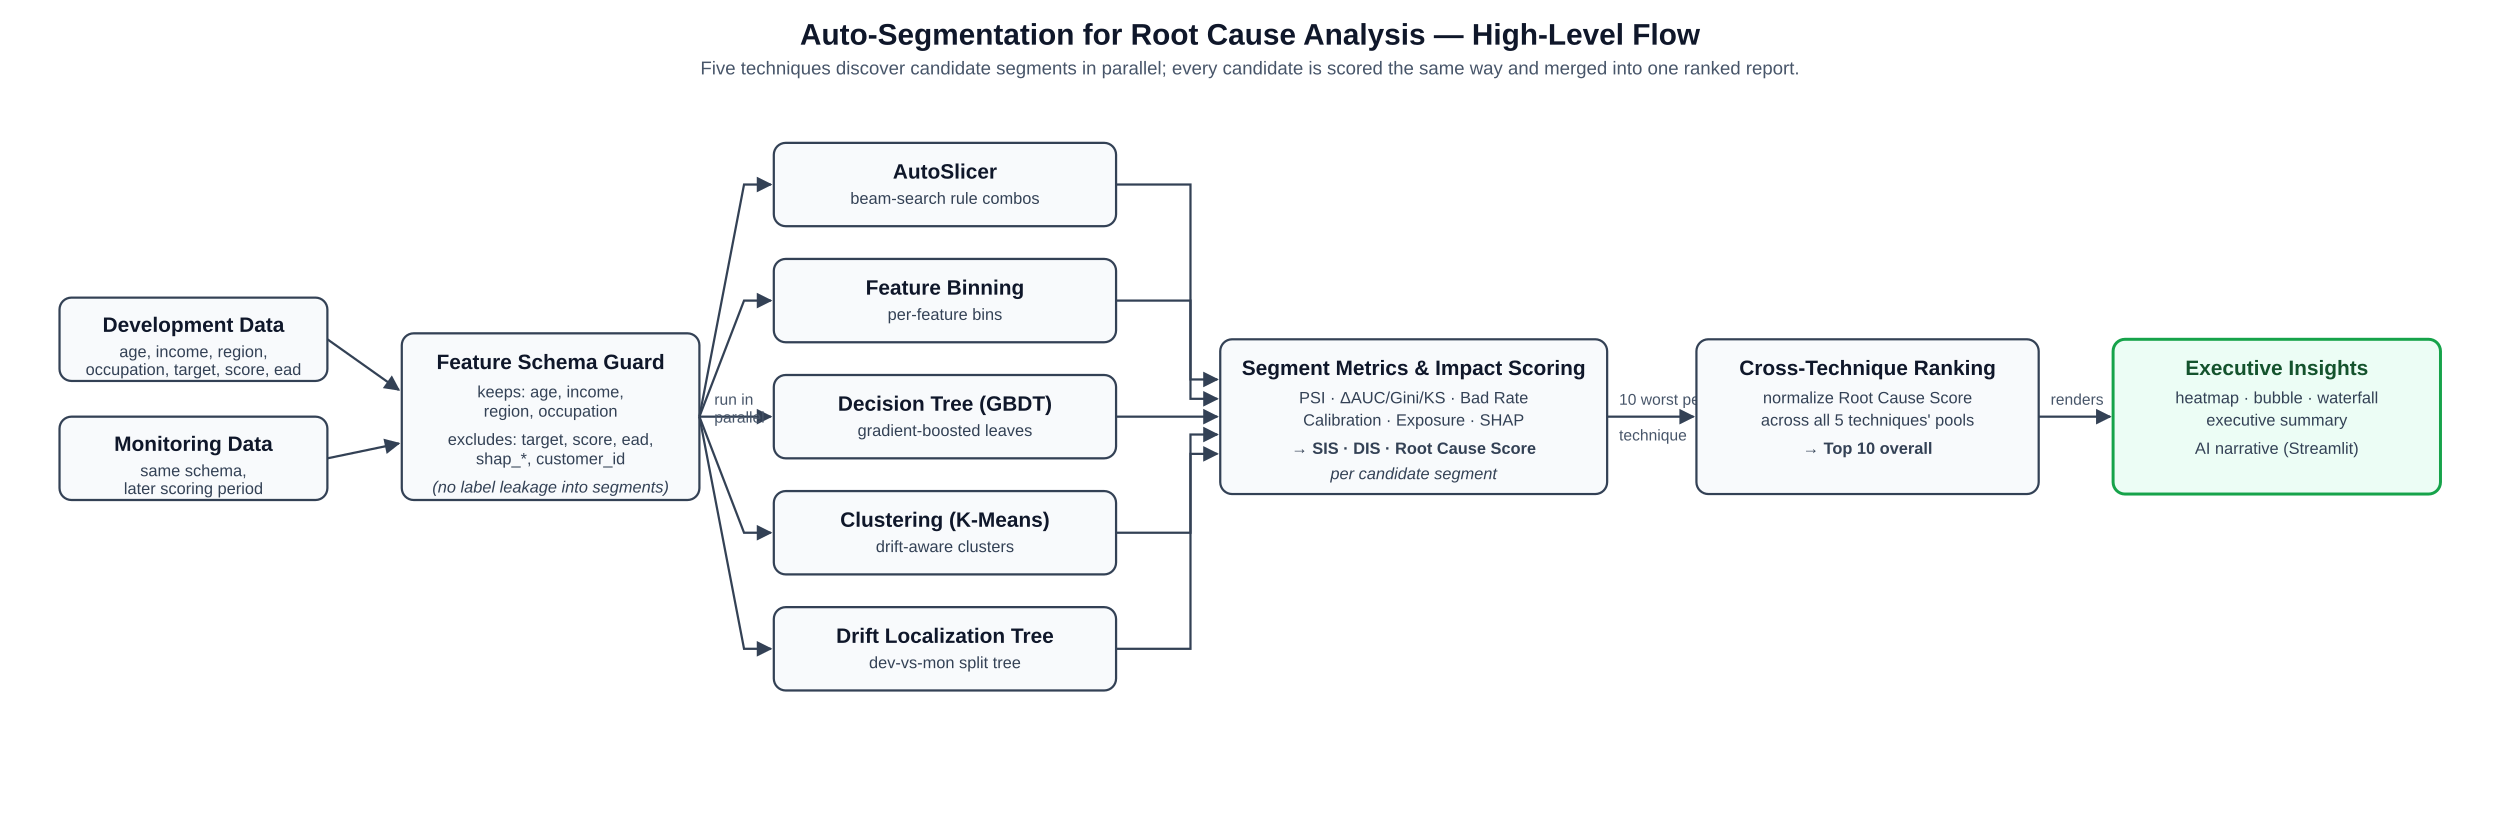
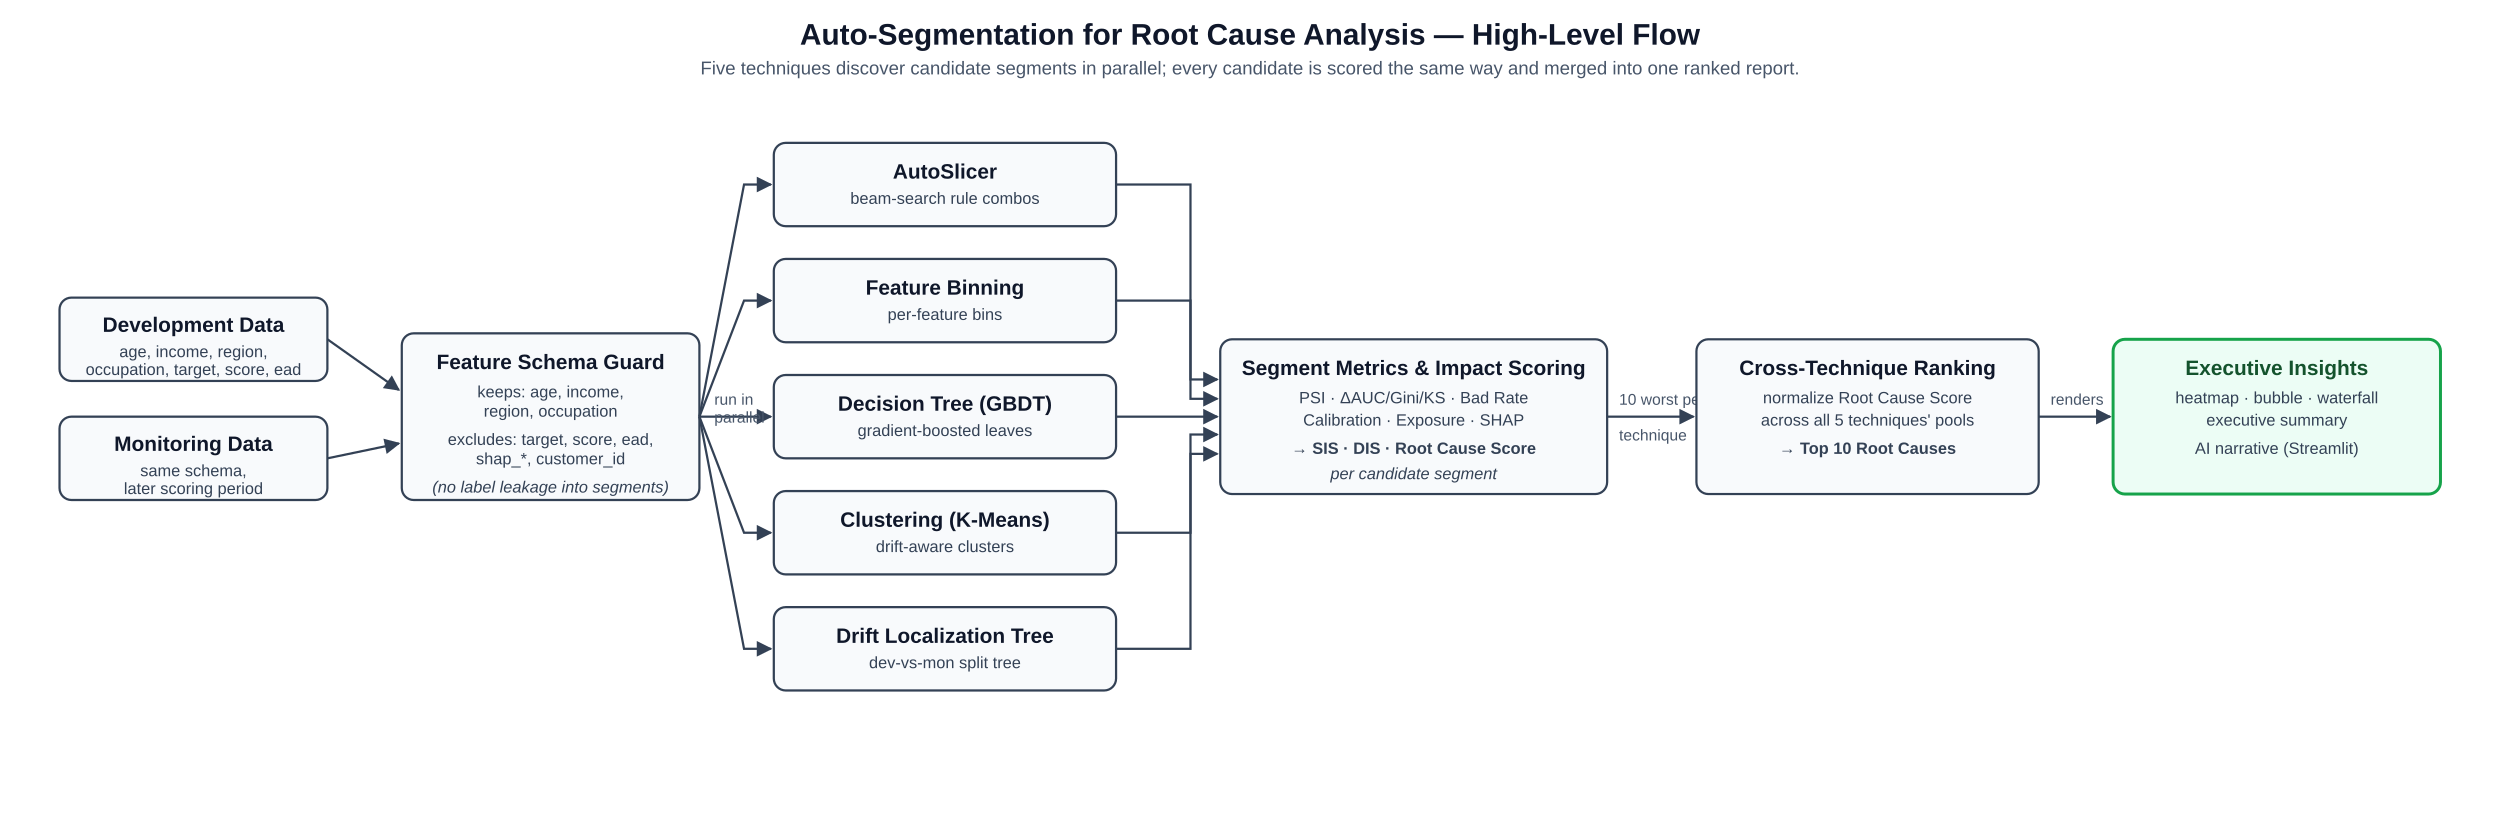
<svg xmlns="http://www.w3.org/2000/svg" viewBox="0 0 1680 560" role="img" aria-label="Development and monitoring data are evaluated by five segmentation techniques in parallel; each candidate segment is scored for drift, performance and business impact, then merged into one cross-technique ranked report.">
  <defs>
    <marker id="arrow" viewBox="0 0 10 10" refX="9" refY="5" markerWidth="7" markerHeight="7" orient="auto-start-reverse">
      <path d="M0,0 L10,5 L0,10 z" fill="#334155" />
    </marker>
  </defs>
  <style>
    .box { fill:#f8fafc; stroke:#334155; stroke-width:1.5; rx:8; }
    .accent { fill:#ecfdf5; stroke:#16a34a; stroke-width:2; rx:8; }
    .title { font-family:Arial,Helvetica,sans-serif; font-size:14px; font-weight:700; fill:#0f172a; }
    .titleAccent { font-family:Arial,Helvetica,sans-serif; font-size:14px; font-weight:700; fill:#14532d; }
    .sub { font-family:Arial,Helvetica,sans-serif; font-size:11px; fill:#334155; }
    .edge { stroke:#334155; stroke-width:1.5; fill:none; marker-end:url(#arrow); }
    .edgelabel { font-family:Arial,Helvetica,sans-serif; font-size:10.5px; fill:#475569; }
    .h1 { font-family:Arial,Helvetica,sans-serif; font-size:20px; font-weight:700; fill:#0f172a; }
    .h2 { font-family:Arial,Helvetica,sans-serif; font-size:12.5px; fill:#475569; }
  </style>
  <text x="840" y="30" text-anchor="middle" class="h1">Auto-Segmentation for Root Cause Analysis — High-Level Flow</text>
  <text x="840" y="50" text-anchor="middle" class="h2">Five techniques discover candidate segments in parallel; every candidate is scored the same way and merged into one ranked report.</text>
  <rect class="box" x="40" y="200" width="180" height="56" />
  <text x="130" y="223" text-anchor="middle" class="title">Development Data</text>
  <text x="130" y="240" text-anchor="middle" class="sub">age, income, region,</text>
  <text x="130" y="252" text-anchor="middle" class="sub">occupation, target, score, ead</text>
  <rect class="box" x="40" y="280" width="180" height="56" />
  <text x="130" y="303" text-anchor="middle" class="title">Monitoring Data</text>
  <text x="130" y="320" text-anchor="middle" class="sub">same schema,</text>
  <text x="130" y="332" text-anchor="middle" class="sub">later scoring period</text>
  <path class="edge" d="M220,228 L268,262" />
  <path class="edge" d="M220,308 L268,298" />
  <rect class="box" x="270" y="224" width="200" height="112" />
  <text x="370" y="248" text-anchor="middle" class="title">Feature Schema Guard</text>
  <text x="370" y="267" text-anchor="middle" class="sub">keeps: age, income,</text>
  <text x="370" y="280" text-anchor="middle" class="sub">region, occupation</text>
  <text x="370" y="299" text-anchor="middle" class="sub">excludes: target, score, ead,</text>
  <text x="370" y="312" text-anchor="middle" class="sub">shap_*, customer_id</text>
  <text x="370" y="331" text-anchor="middle" class="sub" font-style="italic">(no label leakage into segments)</text>
  <rect class="box" x="520" y="96" width="230" height="56" />
  <text x="635" y="120" text-anchor="middle" class="title">AutoSlicer</text>
  <text x="635" y="137" text-anchor="middle" class="sub">beam-search rule combos</text>
  <rect class="box" x="520" y="174" width="230" height="56" />
  <text x="635" y="198" text-anchor="middle" class="title">Feature Binning</text>
  <text x="635" y="215" text-anchor="middle" class="sub">per-feature bins</text>
  <rect class="box" x="520" y="252" width="230" height="56" />
  <text x="635" y="276" text-anchor="middle" class="title">Decision Tree (GBDT)</text>
  <text x="635" y="293" text-anchor="middle" class="sub">gradient-boosted leaves</text>
  <rect class="box" x="520" y="330" width="230" height="56" />
  <text x="635" y="354" text-anchor="middle" class="title">Clustering (K-Means)</text>
  <text x="635" y="371" text-anchor="middle" class="sub">drift-aware clusters</text>
  <rect class="box" x="520" y="408" width="230" height="56" />
  <text x="635" y="432" text-anchor="middle" class="title">Drift Localization Tree</text>
  <text x="635" y="449" text-anchor="middle" class="sub">dev-vs-mon split tree</text>
  <path class="edge" d="M470,280 L500,124 L518,124" />
  <path class="edge" d="M470,280 L500,202 L518,202" />
  <path class="edge" d="M470,280 L518,280" />
  <path class="edge" d="M470,280 L500,358 L518,358" />
  <path class="edge" d="M470,280 L500,436 L518,436" />
  <text x="480" y="272" class="edgelabel">run in</text>
  <text x="480" y="284" class="edgelabel">parallel</text>
  <path class="edge" d="M750,124 L800,124 L800,255 L818,255" />
  <path class="edge" d="M750,202 L800,202 L800,268 L818,268" />
  <path class="edge" d="M750,280 L818,280" />
  <path class="edge" d="M750,358 L800,358 L800,292 L818,292" />
  <path class="edge" d="M750,436 L800,436 L800,305 L818,305" />
  <rect class="box" x="820" y="228" width="260" height="104" />
  <text x="950" y="252" text-anchor="middle" class="title">Segment Metrics &amp; Impact Scoring</text>
  <text x="950" y="271" text-anchor="middle" class="sub">PSI · ΔAUC/Gini/KS · Bad Rate</text>
  <text x="950" y="286" text-anchor="middle" class="sub">Calibration · Exposure · SHAP</text>
  <text x="950" y="305" text-anchor="middle" class="sub" font-weight="700">→ SIS · DIS · Root Cause Score</text>
  <text x="950" y="322" text-anchor="middle" class="sub" font-style="italic">per candidate segment</text>
  <path class="edge" d="M1080,280 L1138,280" />
  <text x="1088" y="272" class="edgelabel">10 worst per</text>
  <text x="1088" y="296" class="edgelabel">technique</text>
  <rect class="box" x="1140" y="228" width="230" height="104" />
  <text x="1255" y="252" text-anchor="middle" class="title">Cross-Technique Ranking</text>
  <text x="1255" y="271" text-anchor="middle" class="sub">normalize Root Cause Score</text>
  <text x="1255" y="286" text-anchor="middle" class="sub">across all 5 techniques' pools</text>
-   <text x="1255" y="305" text-anchor="middle" class="sub" font-weight="700">→ Top 10 overall</text>
+   <text x="1255" y="305" text-anchor="middle" class="sub" font-weight="700">→ Top 10 Root Causes</text>
  <path class="edge" d="M1370,280 L1418,280" />
  <text x="1378" y="272" class="edgelabel">renders</text>
  <rect class="accent" x="1420" y="228" width="220" height="104" />
  <text x="1530" y="252" text-anchor="middle" class="titleAccent">Executive Insights</text>
  <text x="1530" y="271" text-anchor="middle" class="sub">heatmap · bubble · waterfall</text>
  <text x="1530" y="286" text-anchor="middle" class="sub">executive summary</text>
  <text x="1530" y="305" text-anchor="middle" class="sub">AI narrative (Streamlit)</text>
</svg>
